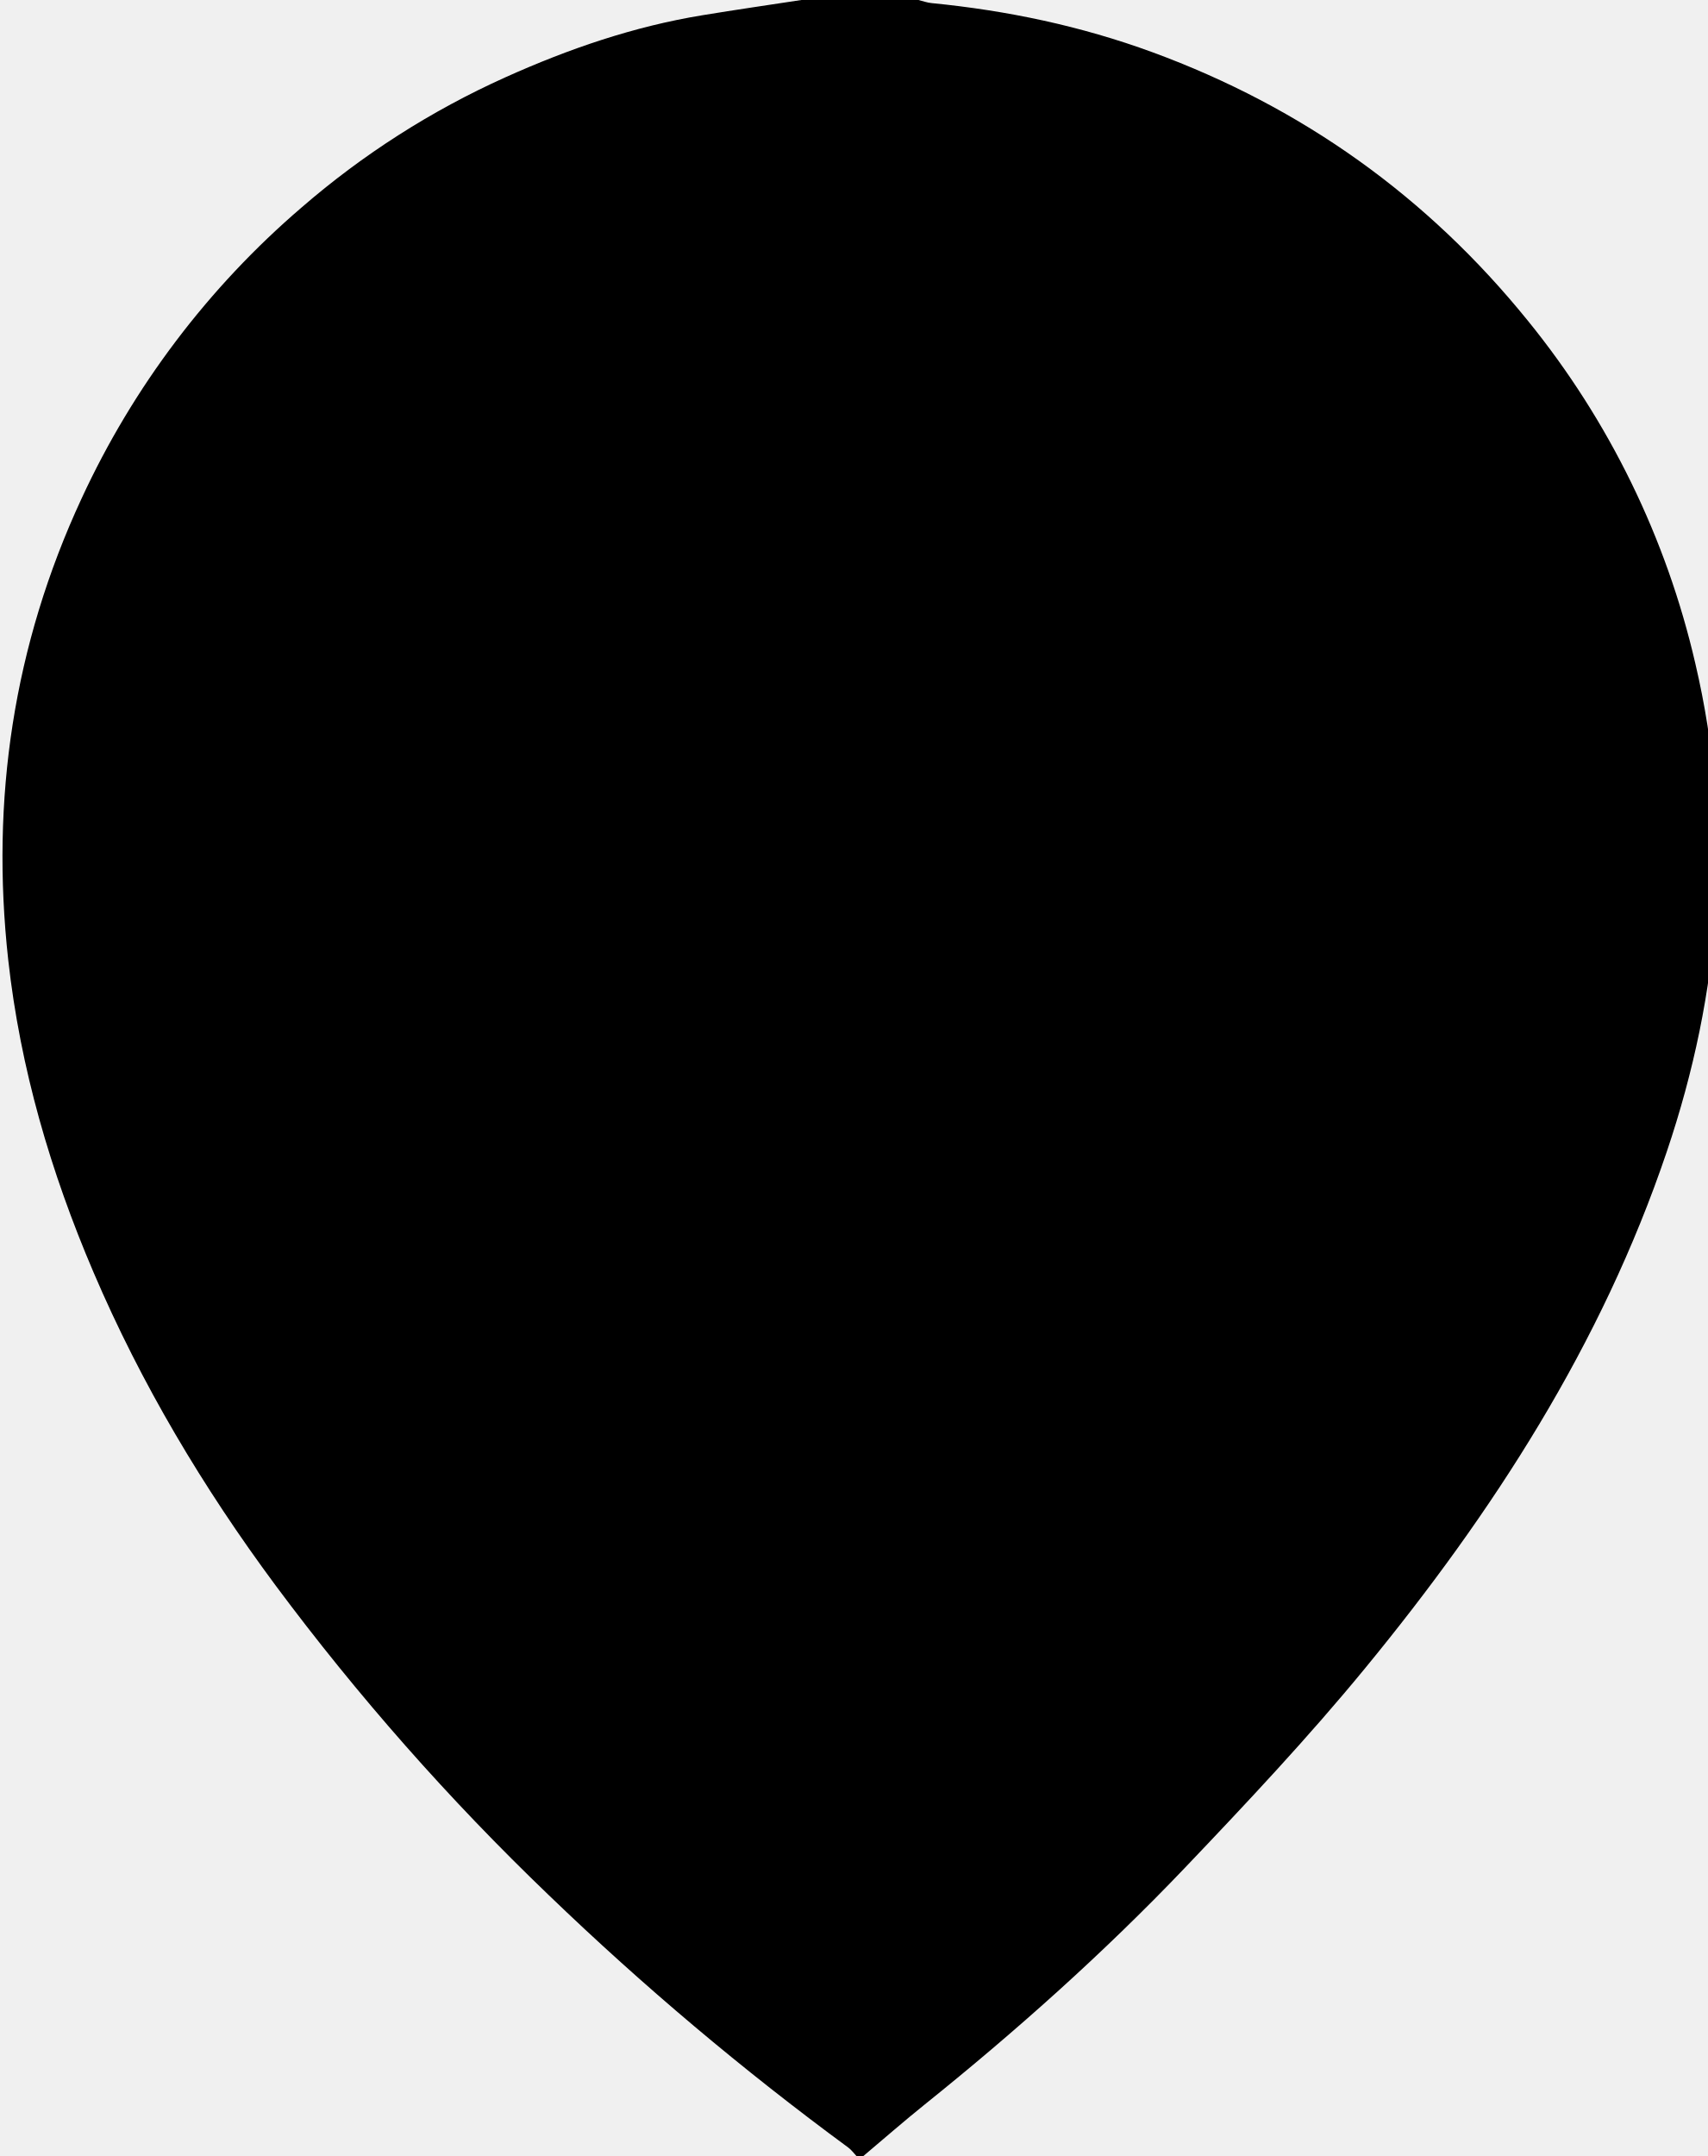
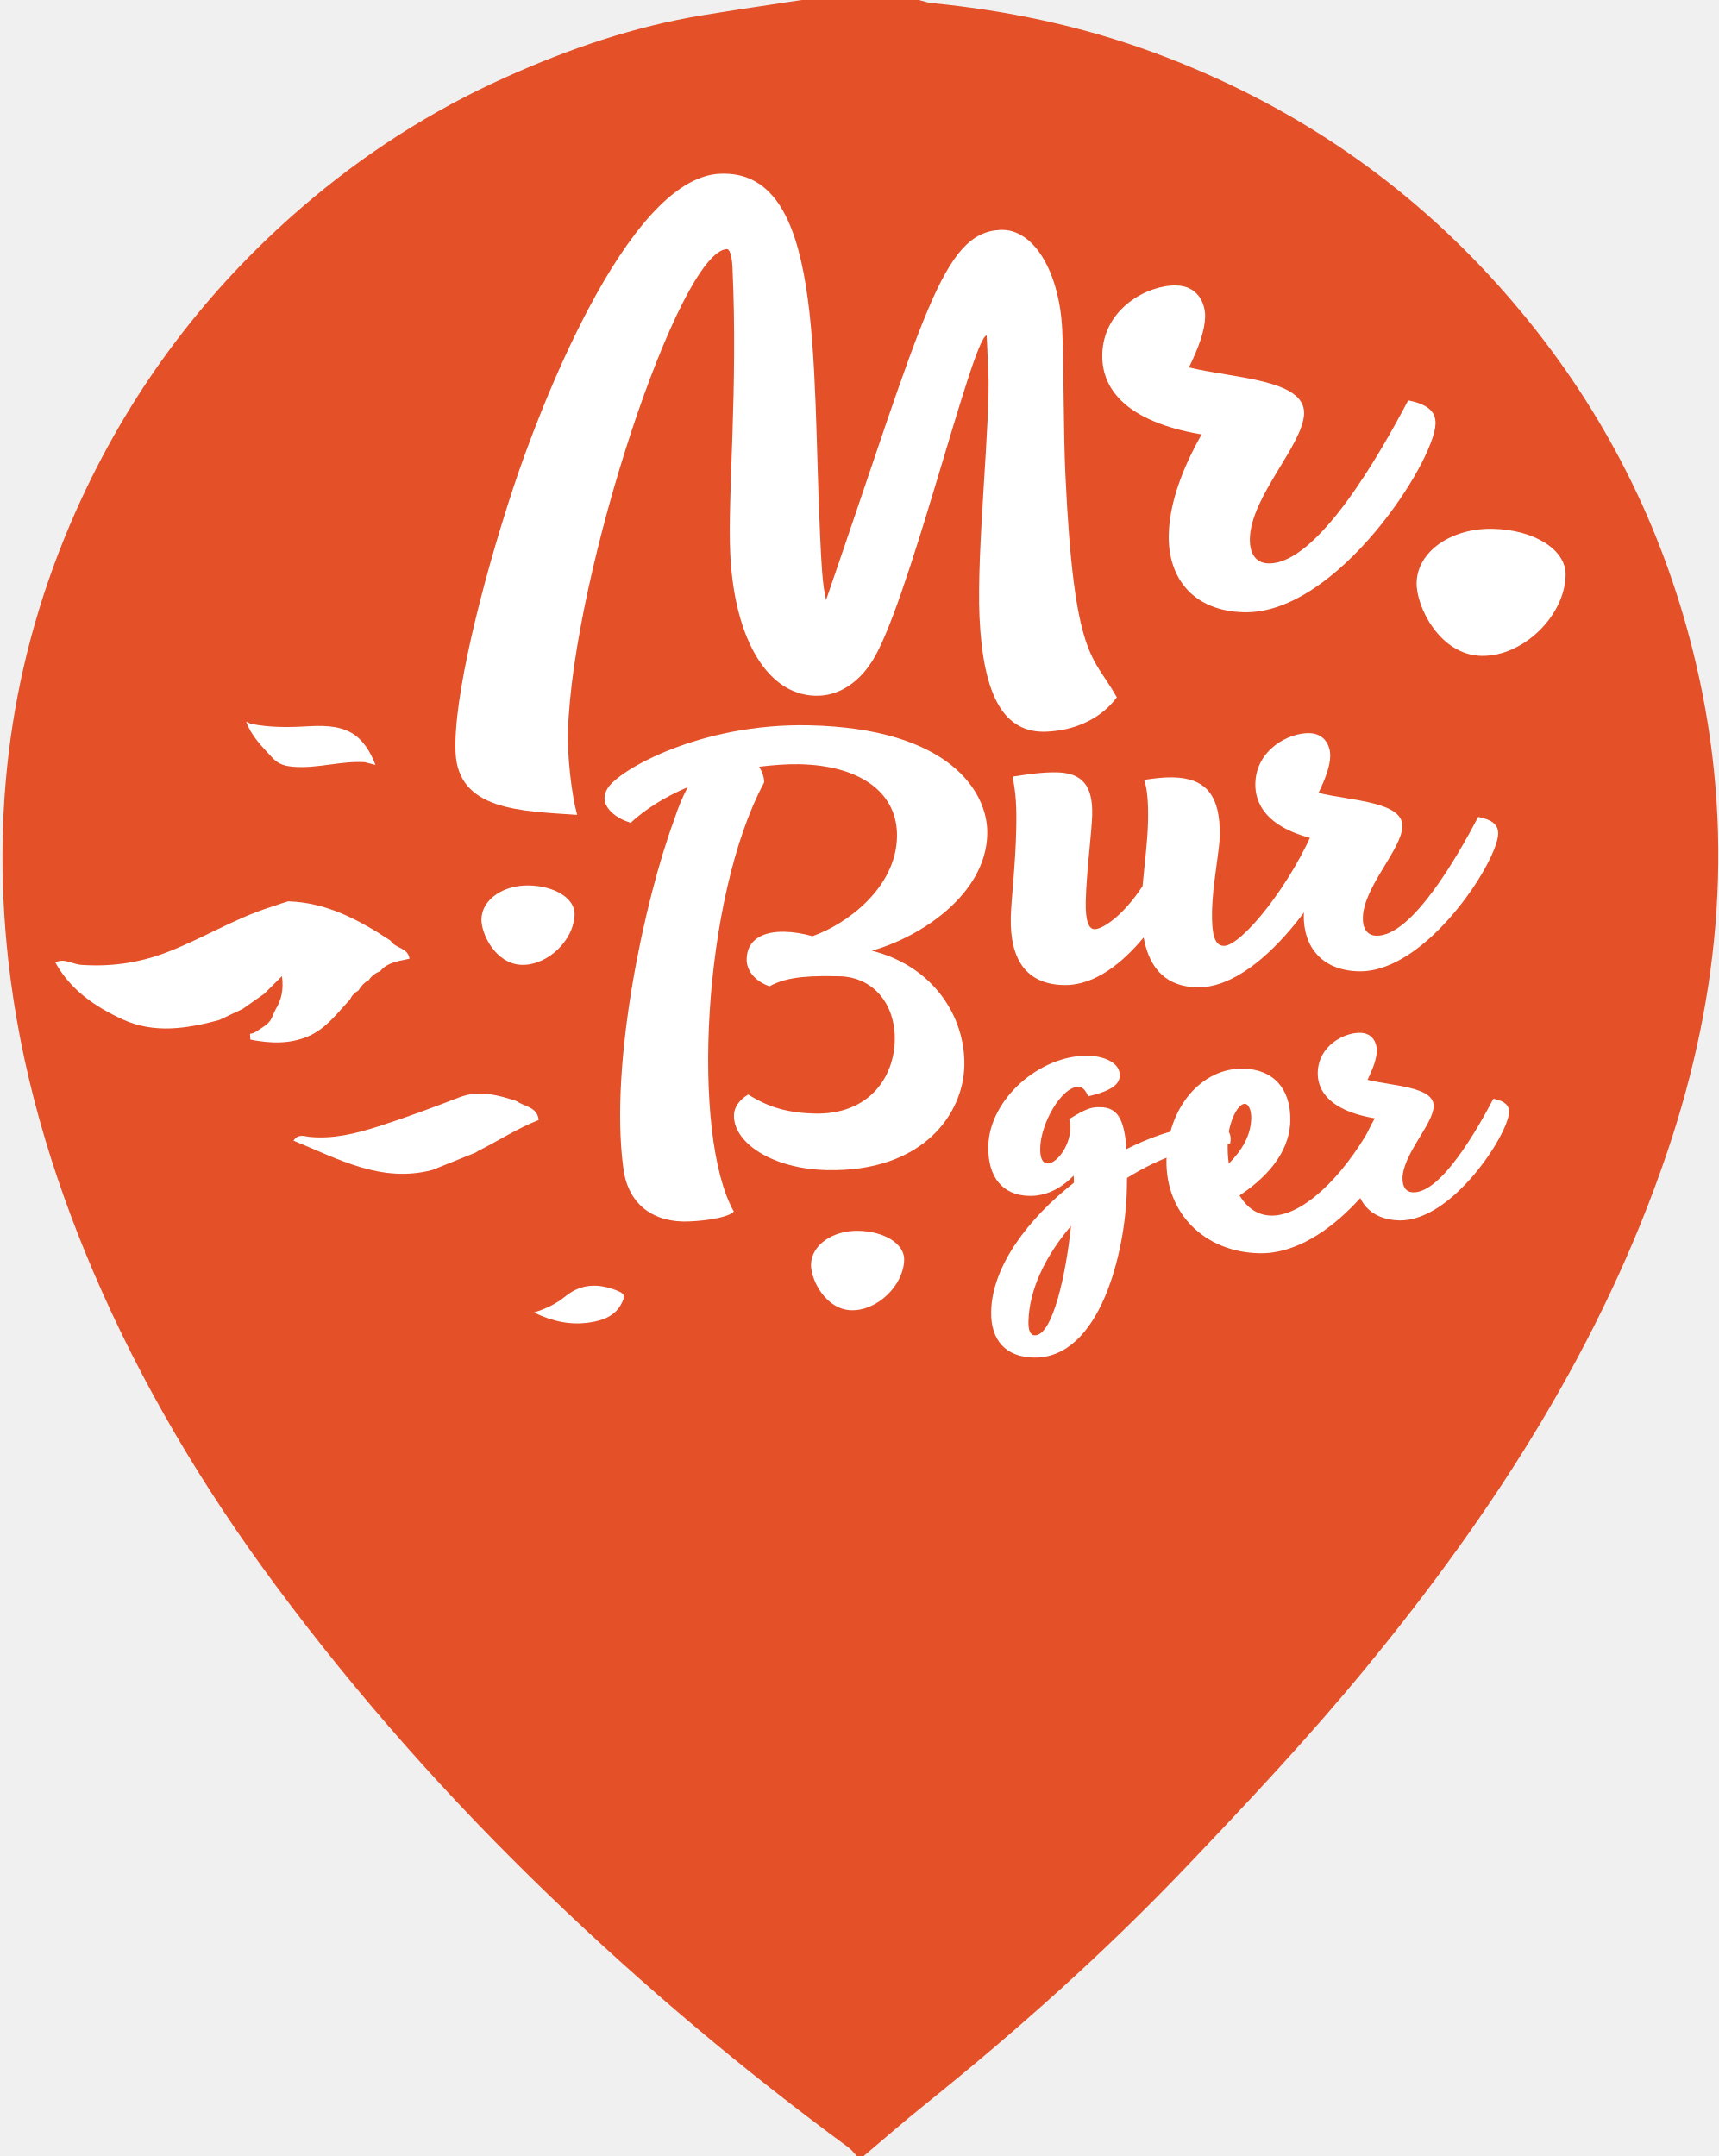
- <svg xmlns="http://www.w3.org/2000/svg">
-   <path fill-rule="evenodd" clip-rule="evenodd" d="M23.122 57.727h-.185c-.072-.075-.135-.164-.217-.225a79.117 79.117 0 01-8.019-6.756 66.348 66.348 0 01-7.328-8.306c-1.932-2.606-3.591-5.385-4.87-8.378C1.356 31.378.543 28.608.22 25.698c-.474-4.298.14-8.417 1.964-12.349a22.933 22.933 0 015.893-7.794 22.327 22.327 0 015.453-3.483c1.698-.764 3.453-1.367 5.3-1.667.876-.144 1.754-.271 2.632-.405h3.136c.117.029.232.072.352.083 2.025.199 3.996.612 5.915 1.316 4.017 1.475 7.367 3.869 10.053 7.188a22.621 22.621 0 014.486 9.182c1.039 4.431.682 8.784-.766 13.069-1.745 5.164-4.655 9.661-8.084 13.835-1.517 1.847-3.16 3.595-4.81 5.326-2.173 2.279-4.521 4.374-6.977 6.347-.558.448-1.097.92-1.645 1.381z" />
-   <path d="M29.899 18.672c-.405.546-1.076.881-1.873.918-1.147.053-1.704-.943-1.803-3.063-.083-1.801.299-5.251.236-6.589l-.044-.956c-.382.018-2.158 7.478-3.12 8.8-.283.428-.761.818-1.349.845-1.354.063-2.288-1.459-2.397-3.817-.072-1.546.211-4.401.06-7.651-.016-.352-.086-.492-.15-.489-1.274.06-4.118 8.638-4.255 12.923-.019.624.094 1.672.247 2.225-1.538-.104-3.183-.124-3.255-1.669-.066-1.418.672-4.438 1.554-7.114.616-1.865 3.002-8.267 5.52-8.383 2.788-.129 2.463 4.916 2.685 9.68.035.764.061 1.322.16 1.733 2.617-7.594 3.104-9.837 4.665-9.909.894-.042 1.586 1.124 1.658 2.686.042.908.031 2.745.084 3.86.232 5.018.749 4.835 1.377 5.97zM38.431 11.342c-.021 1.008-2.636 5.102-5.12 5.051-1.365-.028-2.047-.912-2.022-2.075.021-1.009.507-2.024.878-2.686-2.384-.405-2.671-1.514-2.658-2.135.025-1.242 1.219-1.87 1.979-1.854.605.012.782.513.775.839-.008.372-.172.819-.433 1.356 1.175.289 3.101.313 3.082 1.229-.017.837-1.428 2.223-1.451 3.356-.009.418.172.655.499.662 1.304.027 2.979-2.92 3.739-4.365.54.105.738.312.732.622zM40.108 22.326c-.015.735-1.92 3.718-3.729 3.681-.996-.021-1.492-.665-1.475-1.513.016-.735.37-1.475.64-1.957-1.736-.295-1.946-1.104-1.937-1.556.019-.905.888-1.362 1.442-1.351.44.009.568.374.563.611-.005.271-.125.597-.313.989.855.211 2.258.228 2.244.895-.013.611-1.04 1.62-1.057 2.446-.007.305.126.478.363.483.95.02 2.171-2.129 2.725-3.181.396.076.54.227.534.453zM40.399 29.777c-.012.578-1.513 2.928-2.938 2.899-.783-.017-1.176-.523-1.161-1.192.012-.578.291-1.161.504-1.541-1.368-.232-1.533-.869-1.526-1.226.016-.713.7-1.073 1.137-1.064.348.007.448.294.444.482-.004.213-.099.471-.248.778.674.166 1.78.18 1.77.706-.01.48-.82 1.275-.834 1.927-.004.239.1.376.287.379.748.016 1.711-1.677 2.146-2.506.31.061.423.179.419.358zM37.925 15.604c.018-.846.938-1.468 2.033-1.445 1.114.022 1.97.558 1.956 1.238-.022 1.095-1.14 2.186-2.254 2.164-1.114-.023-1.748-1.316-1.735-1.957zM21.712 33.859c.011-.529.586-.918 1.271-.904.696.015 1.231.35 1.223.774-.014.684-.712 1.367-1.409 1.353s-1.093-.824-1.085-1.223zM12.889 24.612c.011-.53.587-.918 1.271-.904.697.014 1.232.349 1.223.774-.014.684-.712 1.366-1.409 1.352-.697-.014-1.093-.822-1.085-1.222z" />
-   <path d="M25.817 28.532c-.025 1.276-1.092 2.851-3.67 2.798-1.468-.03-2.513-.729-2.498-1.469.004-.217.149-.419.381-.554.391.237.871.49 1.79.509 1.442.029 2.114-.965 2.134-1.96.02-.969-.565-1.672-1.434-1.715-.74-.015-1.417-.016-1.92.267-.418-.148-.617-.446-.611-.727.011-.536.449-.744 1.011-.733.243.005.498.048.75.118.901-.313 2.236-1.282 2.264-2.661.023-1.173-.97-1.909-2.616-1.943a8 8 0 00-1.074.067.796.796 0 01.132.424c-1.659 3.082-1.956 9.459-.81 11.487-.17.188-.989.273-1.359.266-.919-.019-1.508-.566-1.604-1.463-.364-2.79.568-7.138 1.365-9.292a5.26 5.26 0 01.363-.874c-.605.255-1.136.59-1.526.952-.419-.123-.707-.397-.701-.666a.497.497 0 01.082-.254c.292-.492 2.488-1.749 5.385-1.689 3.765.078 4.802 1.784 4.78 2.907-.034 1.62-1.78 2.76-3.091 3.128 1.664.418 2.505 1.788 2.477 3.077zM35.944 22.531c-.011.527-1.996 3.944-3.897 3.904-.776-.016-1.268-.442-1.43-1.334-.556.669-1.304 1.292-2.136 1.274-.972-.02-1.444-.64-1.421-1.806.01-.471.127-1.413.146-2.371.013-.623-.009-.944-.097-1.404.404-.061.794-.122 1.183-.114.679.014.964.353.948 1.13-.01.458-.157 1.565-.173 2.329-.011.527.082.737.234.74.208.004.757-.345 1.287-1.153.054-.596.136-1.219.147-1.746.01-.5-.024-.875-.104-1.098a4.48 4.48 0 01.766-.068c.888.018 1.28.483 1.258 1.58-.007.361-.192 1.315-.207 1.981-.013.638.064.945.314.95.471.009 1.824-1.656 2.482-3.294.338-.09.709.07.7.5zM32.93 30.624c-.962.032-1.921.389-2.757.916l-.006.303c-.034 1.661-.711 4.543-2.497 4.506-.742-.015-1.151-.462-1.135-1.236.024-1.201.981-2.478 2.213-3.444a.943.943 0 00-.007-.19c-.362.37-.763.55-1.191.541-.711-.015-1.108-.504-1.092-1.328.025-1.255 1.378-2.45 2.674-2.424.429.009.853.186.846.53-.005.262-.28.423-.848.557-.069-.178-.162-.254-.256-.255-.449-.01-1.013.972-1.026 1.641-.006.293.074.409.2.411.271.006.724-.622.578-1.189.51-.324.645-.321.843-.317.439.009.632.306.688 1.122.813-.411 1.654-.656 2.365-.642.261.003.488.165.408.498zm-4.258 2.202c-.685.8-1.122 1.712-1.139 2.559-.005.22.044.366.17.369.481.009.839-1.656.969-2.928z" />
-   <path d="M37.417 30.464c-.01.502-1.758 3.132-3.7 3.092-1.474-.03-2.519-1.076-2.489-2.508.028-1.38.929-2.458 2.057-2.435.805.017 1.275.538 1.258 1.395-.02.92-.733 1.585-1.358 2 .202.339.491.533.847.54.804.017 1.88-.965 2.693-2.422.42-.127.7-.006.692.338zm-4.55.137c-.004.199.003.387.03.555.331-.338.59-.73.6-1.211.005-.229-.075-.388-.17-.39-.198-.005-.449.514-.46 1.046z" />
-   <path fill-rule="evenodd" clip-rule="evenodd" d="M.001 17.166L0 17.168z" />
-   <g fill-rule="evenodd" clip-rule="evenodd">
-     <path d="M7.077 26.606l.471-.47c.049.356-.01.636-.173.897l-.07.149a.564.564 0 01-.27.321l-.087.06-.154.095-.101.024.01.153c.523.103 1.042.128 1.548-.088.483-.206.779-.624 1.122-.988a.511.511 0 01.224-.24.693.693 0 01.275-.275.635.635 0 01.308-.243c.204-.245.502-.265.782-.331-.036-.3-.383-.274-.506-.484-.836-.55-1.703-1.021-2.738-1.053l-.162.049c-.111.038-.22.078-.331.112-.983.313-1.859.87-2.822 1.227a5.251 5.251 0 01-2.238.312c-.229-.017-.443-.188-.684-.064.405.737 1.063 1.186 1.799 1.524.85.391 1.717.249 2.579.022l.638-.301.58-.408zM13.831 29.483c-.501-.168-1.014-.301-1.528-.104a39.56 39.56 0 01-2.188.785c-.593.188-1.192.338-1.827.276-.136-.015-.303-.093-.431.101 1.2.49 2.348 1.142 3.715.786l1.156-.465.085-.052c.539-.27 1.045-.602 1.608-.822-.036-.355-.38-.353-.59-.505zM9.391 19.612c-.351-.195-.803-.186-1.177-.164-.514.03-1.008.032-1.507-.07l-.117-.056c.14.388.424.667.697.962.175.189.35.23.592.248.637.046 1.251-.163 1.884-.125l.289.074c-.135-.357-.34-.69-.661-.869zM16.559 34.573c-.5-.211-.979-.221-1.413.129a2.415 2.415 0 01-.852.44c.499.243.986.342 1.483.268.343-.05.692-.16.871-.526.069-.145.102-.231-.089-.311z" />
+ <svg xmlns="http://www.w3.org/2000/svg" version="1.1" id="Layer_1" x="0px" y="0px" width="46px" height="57.727px" viewBox="0 0 46 57.727" enable-background="new 0 0 46 57.727" xml:space="preserve">
+   <g>
+     <path fill-rule="evenodd" clip-rule="evenodd" fill="#E45028" d="M23.122,57.727c-0.062,0-0.123,0-0.185,0   c-0.072-0.075-0.135-0.164-0.217-0.225c-2.822-2.075-5.493-4.324-8.019-6.756c-2.671-2.571-5.124-5.331-7.328-8.306   c-1.932-2.606-3.591-5.385-4.87-8.378c-1.147-2.684-1.96-5.454-2.283-8.364C-0.254,21.4,0.36,17.281,2.184,13.349   c1.403-3.024,3.372-5.619,5.893-7.794c1.649-1.423,3.468-2.591,5.453-3.483c1.698-0.764,3.453-1.367,5.3-1.667   C19.706,0.261,20.584,0.134,21.462,0c1.045,0,2.09,0,3.136,0c0.117,0.029,0.232,0.072,0.352,0.083   c2.025,0.199,3.996,0.612,5.915,1.316c4.017,1.475,7.367,3.869,10.053,7.188c2.196,2.713,3.689,5.781,4.486,9.182   c1.039,4.431,0.682,8.784-0.766,13.069c-1.745,5.164-4.655,9.661-8.084,13.835c-1.517,1.847-3.16,3.595-4.81,5.326   c-2.173,2.279-4.521,4.374-6.977,6.347C24.209,56.794,23.67,57.266,23.122,57.727z" />
+   </g>
+   <path fill="#FFFFFF" d="M29.899,18.672c-0.405,0.546-1.076,0.881-1.873,0.918c-1.147,0.053-1.704-0.943-1.803-3.063  c-0.083-1.801,0.299-5.251,0.236-6.589l-0.044-0.956C26.033,9,24.257,16.46,23.295,17.782c-0.283,0.428-0.761,0.818-1.349,0.845  c-1.354,0.063-2.288-1.459-2.397-3.817c-0.072-1.546,0.211-4.401,0.06-7.651c-0.016-0.352-0.086-0.492-0.15-0.489  c-1.274,0.06-4.118,8.638-4.255,12.923c-0.019,0.624,0.094,1.672,0.247,2.225c-1.538-0.104-3.183-0.124-3.255-1.669  c-0.066-1.418,0.672-4.438,1.554-7.114c0.616-1.865,3.002-8.267,5.52-8.383c2.788-0.129,2.463,4.916,2.685,9.68  c0.035,0.764,0.061,1.322,0.16,1.733c2.617-7.594,3.104-9.837,4.665-9.909c0.894-0.042,1.586,1.124,1.658,2.686  c0.042,0.908,0.031,2.745,0.084,3.86C28.754,17.72,29.271,17.537,29.899,18.672z" />
+   <path fill="#FFFFFF" d="M38.431,11.342c-0.021,1.008-2.636,5.102-5.12,5.051c-1.365-0.028-2.047-0.912-2.022-2.075  c0.021-1.009,0.507-2.024,0.878-2.686c-2.384-0.405-2.671-1.514-2.658-2.135c0.025-1.242,1.219-1.87,1.979-1.854  c0.605,0.012,0.782,0.513,0.775,0.839c-0.008,0.372-0.172,0.819-0.433,1.356c1.175,0.289,3.101,0.313,3.082,1.229  c-0.017,0.837-1.428,2.223-1.451,3.356c-0.009,0.418,0.172,0.655,0.499,0.662c1.304,0.027,2.979-2.92,3.739-4.365  C38.239,10.825,38.437,11.032,38.431,11.342z" />
+   <path fill="#FFFFFF" d="M40.108,22.326c-0.015,0.735-1.92,3.718-3.729,3.681c-0.996-0.021-1.492-0.665-1.475-1.513  c0.016-0.735,0.37-1.475,0.64-1.957c-1.736-0.295-1.946-1.104-1.937-1.556c0.019-0.905,0.888-1.362,1.442-1.351  c0.44,0.009,0.568,0.374,0.563,0.611c-0.005,0.271-0.125,0.597-0.313,0.989c0.855,0.211,2.258,0.228,2.244,0.895  c-0.013,0.611-1.04,1.62-1.057,2.446c-0.007,0.305,0.126,0.478,0.363,0.483c0.95,0.02,2.171-2.129,2.725-3.181  C39.97,21.949,40.114,22.1,40.108,22.326z" />
+   <path fill="#FFFFFF" d="M40.399,29.777c-0.012,0.578-1.513,2.928-2.938,2.899c-0.783-0.017-1.176-0.523-1.161-1.192  c0.012-0.578,0.291-1.161,0.504-1.541c-1.368-0.232-1.533-0.869-1.526-1.226c0.016-0.713,0.7-1.073,1.137-1.064  c0.348,0.007,0.448,0.294,0.444,0.482c-0.004,0.213-0.099,0.471-0.248,0.778c0.674,0.166,1.78,0.18,1.77,0.706  c-0.01,0.48-0.82,1.275-0.834,1.927c-0.004,0.239,0.1,0.376,0.287,0.379c0.748,0.016,1.711-1.677,2.146-2.506  C40.29,29.48,40.403,29.598,40.399,29.777z" />
+   <path fill="#FFFFFF" d="M37.925,15.604c0.018-0.846,0.938-1.468,2.033-1.445c1.114,0.022,1.97,0.558,1.956,1.238  c-0.022,1.095-1.14,2.186-2.254,2.164C38.546,17.538,37.912,16.245,37.925,15.604z" />
+   <path fill="#FFFFFF" d="M21.712,33.859c0.011-0.529,0.586-0.918,1.271-0.904c0.696,0.015,1.231,0.35,1.223,0.774  c-0.014,0.684-0.712,1.367-1.409,1.353S21.704,34.258,21.712,33.859z" />
+   <path fill="#FFFFFF" d="M12.889,24.612c0.011-0.53,0.587-0.918,1.271-0.904c0.697,0.014,1.232,0.349,1.223,0.774  c-0.014,0.684-0.712,1.366-1.409,1.352C13.277,25.82,12.881,25.012,12.889,24.612z" />
+   <path fill="#FFFFFF" d="M25.817,28.532c-0.025,1.276-1.092,2.851-3.67,2.798c-1.468-0.03-2.513-0.729-2.498-1.469  c0.004-0.217,0.149-0.419,0.381-0.554c0.391,0.237,0.871,0.49,1.79,0.509c1.442,0.029,2.114-0.965,2.134-1.96  c0.02-0.969-0.565-1.672-1.434-1.715c-0.74-0.015-1.417-0.016-1.92,0.267c-0.418-0.148-0.617-0.446-0.611-0.727  c0.011-0.536,0.449-0.744,1.011-0.733c0.243,0.005,0.498,0.048,0.75,0.118c0.901-0.313,2.236-1.282,2.264-2.661  c0.023-1.173-0.97-1.909-2.616-1.943c-0.345-0.007-0.703,0.024-1.074,0.067c0.086,0.143,0.135,0.284,0.132,0.424  c-1.659,3.082-1.956,9.459-0.81,11.487c-0.17,0.188-0.989,0.273-1.359,0.266c-0.919-0.019-1.508-0.566-1.604-1.463  c-0.364-2.79,0.568-7.138,1.365-9.292c0.109-0.343,0.23-0.621,0.363-0.874c-0.605,0.255-1.136,0.59-1.526,0.952  c-0.419-0.123-0.707-0.397-0.701-0.666c0.002-0.089,0.029-0.165,0.082-0.254c0.292-0.492,2.488-1.749,5.385-1.689  c3.765,0.078,4.802,1.784,4.78,2.907c-0.034,1.62-1.78,2.76-3.091,3.128C25.004,25.873,25.845,27.243,25.817,28.532z" />
+   <path fill="#FFFFFF" d="M35.944,22.531c-0.011,0.527-1.996,3.944-3.897,3.904c-0.776-0.016-1.268-0.442-1.43-1.334  c-0.556,0.669-1.304,1.292-2.136,1.274c-0.972-0.02-1.444-0.64-1.421-1.806c0.01-0.471,0.127-1.413,0.146-2.371  c0.013-0.623-0.009-0.944-0.097-1.404c0.404-0.061,0.794-0.122,1.183-0.114c0.679,0.014,0.964,0.353,0.948,1.13  c-0.01,0.458-0.157,1.565-0.173,2.329c-0.011,0.527,0.082,0.737,0.234,0.74c0.208,0.004,0.757-0.345,1.287-1.153  c0.054-0.596,0.136-1.219,0.147-1.746c0.01-0.5-0.024-0.875-0.104-1.098c0.237-0.038,0.515-0.073,0.766-0.068  c0.888,0.018,1.28,0.483,1.258,1.58c-0.007,0.361-0.192,1.315-0.207,1.981c-0.013,0.638,0.064,0.945,0.314,0.95  c0.471,0.009,1.824-1.656,2.482-3.294C35.582,21.941,35.953,22.101,35.944,22.531z" />
+   <path fill="#FFFFFF" d="M32.93,30.624c-0.962,0.032-1.921,0.389-2.757,0.916l-0.006,0.303c-0.034,1.661-0.711,4.543-2.497,4.506  c-0.742-0.015-1.151-0.462-1.135-1.236c0.024-1.201,0.981-2.478,2.213-3.444c0.002-0.073,0.003-0.137-0.007-0.19  c-0.362,0.37-0.763,0.55-1.191,0.541c-0.711-0.015-1.108-0.504-1.092-1.328c0.025-1.255,1.378-2.45,2.674-2.424  c0.429,0.009,0.853,0.186,0.846,0.53c-0.005,0.262-0.28,0.423-0.848,0.557c-0.069-0.178-0.162-0.254-0.256-0.255  c-0.449-0.01-1.013,0.972-1.026,1.641c-0.006,0.293,0.074,0.409,0.2,0.411c0.271,0.006,0.724-0.622,0.578-1.189  c0.51-0.324,0.645-0.321,0.843-0.317c0.439,0.009,0.632,0.306,0.688,1.122c0.813-0.411,1.654-0.656,2.365-0.642  C32.783,30.129,33.01,30.291,32.93,30.624z M28.672,32.826c-0.685,0.8-1.122,1.712-1.139,2.559c-0.005,0.22,0.044,0.366,0.17,0.369  C28.184,35.763,28.542,34.098,28.672,32.826z" />
+   <path fill="#FFFFFF" d="M37.417,30.464c-0.01,0.502-1.758,3.132-3.7,3.092c-1.474-0.03-2.519-1.076-2.489-2.508  c0.028-1.38,0.929-2.458,2.057-2.435c0.805,0.017,1.275,0.538,1.258,1.395c-0.02,0.92-0.733,1.585-1.358,2  c0.202,0.339,0.491,0.533,0.847,0.54c0.804,0.017,1.88-0.965,2.693-2.422C37.145,29.999,37.425,30.12,37.417,30.464z M32.867,30.601  c-0.004,0.199,0.003,0.387,0.03,0.555c0.331-0.338,0.59-0.73,0.6-1.211c0.005-0.229-0.075-0.388-0.17-0.39  C33.129,29.55,32.878,30.069,32.867,30.601z" />
+   <polygon fill-rule="evenodd" clip-rule="evenodd" fill="#FFFFFF" points="0.001,17.166 0.001,17.166 0,17.168 " />
+   <g>
+     <path fill-rule="evenodd" clip-rule="evenodd" fill="#FFFFFF" d="M7.077,26.606c0.144-0.144,0.288-0.287,0.471-0.47   c0.049,0.356-0.01,0.636-0.173,0.897c-0.023,0.05-0.047,0.1-0.07,0.149c-0.046,0.145-0.142,0.246-0.27,0.321   c-0.028,0.02-0.058,0.04-0.087,0.06c-0.051,0.032-0.103,0.063-0.154,0.095c-0.034,0.009-0.067,0.016-0.101,0.024   c0.003,0.051,0.006,0.102,0.01,0.153c0.523,0.103,1.042,0.128,1.548-0.088c0.483-0.206,0.779-0.624,1.122-0.988   c0.045-0.108,0.126-0.181,0.224-0.24c0.067-0.116,0.156-0.212,0.275-0.275c0.076-0.116,0.182-0.193,0.308-0.243   c0.204-0.245,0.502-0.265,0.782-0.331c-0.036-0.3-0.383-0.274-0.506-0.484c-0.836-0.55-1.703-1.021-2.738-1.053   c-0.054,0.016-0.108,0.033-0.162,0.049c-0.111,0.038-0.22,0.078-0.331,0.112c-0.983,0.313-1.859,0.87-2.822,1.227   c-0.724,0.269-1.47,0.368-2.238,0.312c-0.229-0.017-0.443-0.188-0.684-0.064c0.405,0.737,1.063,1.186,1.799,1.524   c0.85,0.391,1.717,0.249,2.579,0.022c0.213-0.1,0.425-0.201,0.638-0.301C6.688,26.879,6.883,26.742,7.077,26.606z" />
+     <path fill-rule="evenodd" clip-rule="evenodd" fill="#FFFFFF" d="M13.831,29.483c-0.501-0.168-1.014-0.301-1.528-0.104   c-0.724,0.278-1.449,0.55-2.188,0.785c-0.593,0.188-1.192,0.338-1.827,0.276c-0.136-0.015-0.303-0.093-0.431,0.101   c1.2,0.49,2.348,1.142,3.715,0.786c0.385-0.155,0.771-0.31,1.156-0.465c0.028-0.018,0.057-0.035,0.085-0.052   c0.539-0.27,1.045-0.602,1.608-0.822C14.385,29.633,14.041,29.635,13.831,29.483z" />
+     <path fill-rule="evenodd" clip-rule="evenodd" fill="#FFFFFF" d="M9.391,19.612c-0.351-0.195-0.803-0.186-1.177-0.164   C7.7,19.478,7.206,19.48,6.707,19.378c-0.039-0.019-0.078-0.038-0.117-0.056c0.14,0.388,0.424,0.667,0.697,0.962   c0.175,0.189,0.35,0.23,0.592,0.248c0.637,0.046,1.251-0.163,1.884-0.125c0.096,0.024,0.193,0.049,0.289,0.074   C9.917,20.124,9.712,19.791,9.391,19.612z" />
+     <path fill-rule="evenodd" clip-rule="evenodd" fill="#FFFFFF" d="M16.559,34.573c-0.5-0.211-0.979-0.221-1.413,0.129   c-0.244,0.198-0.509,0.335-0.852,0.44c0.499,0.243,0.986,0.342,1.483,0.268c0.343-0.05,0.692-0.16,0.871-0.526   C16.717,34.739,16.75,34.653,16.559,34.573z" />
  </g>
</svg>
